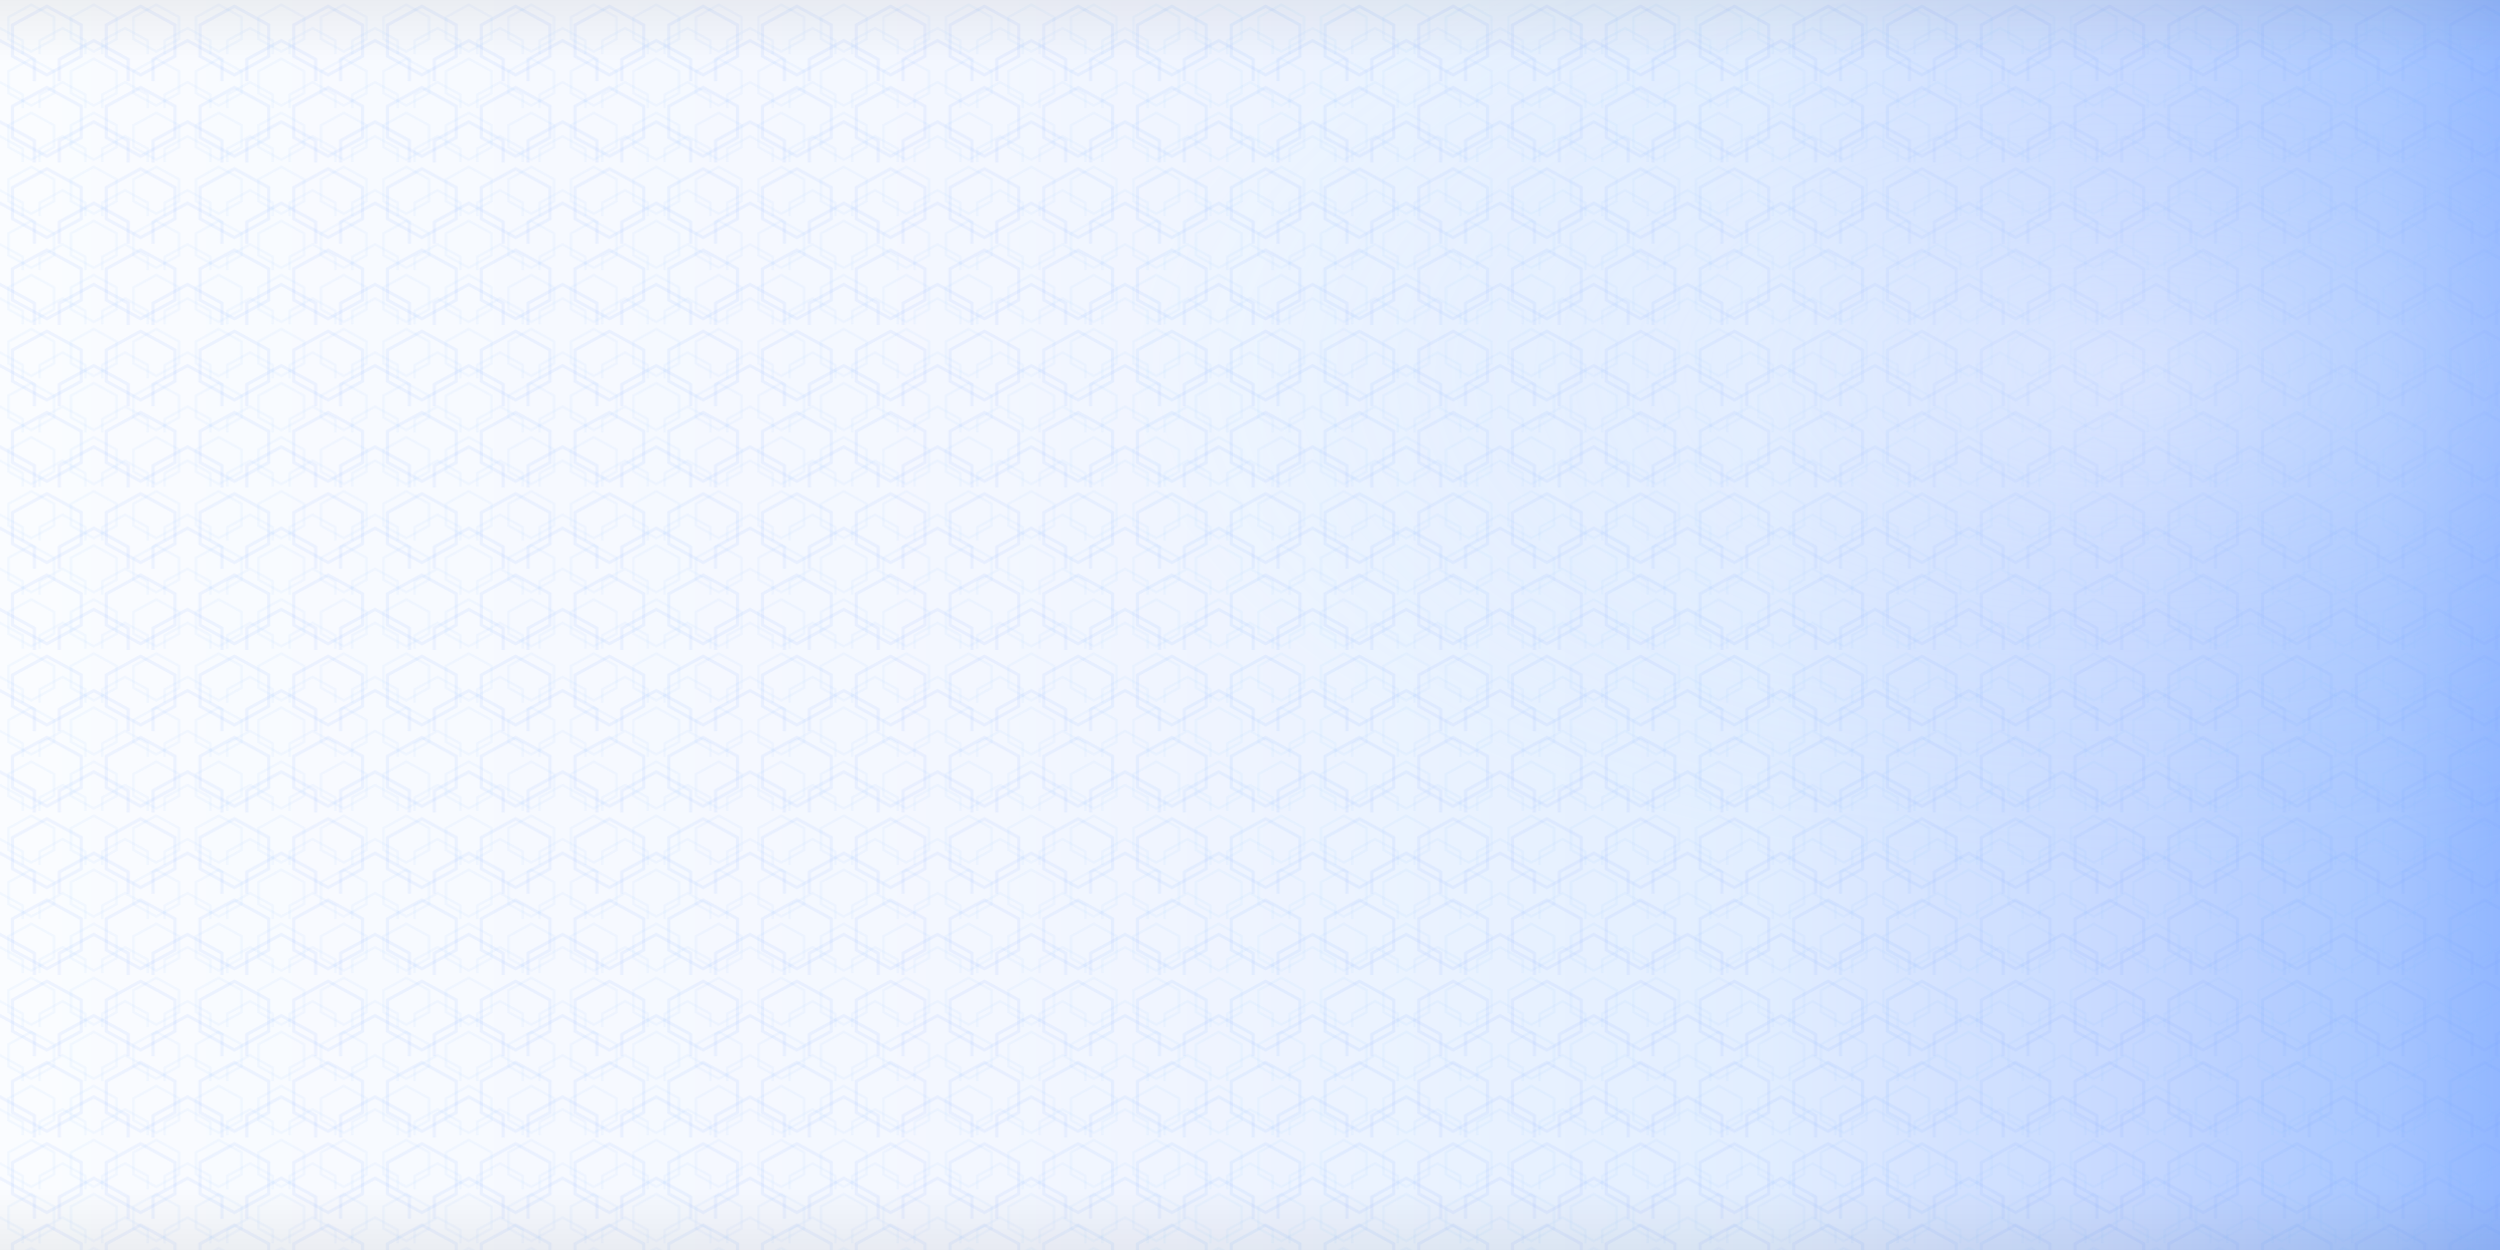
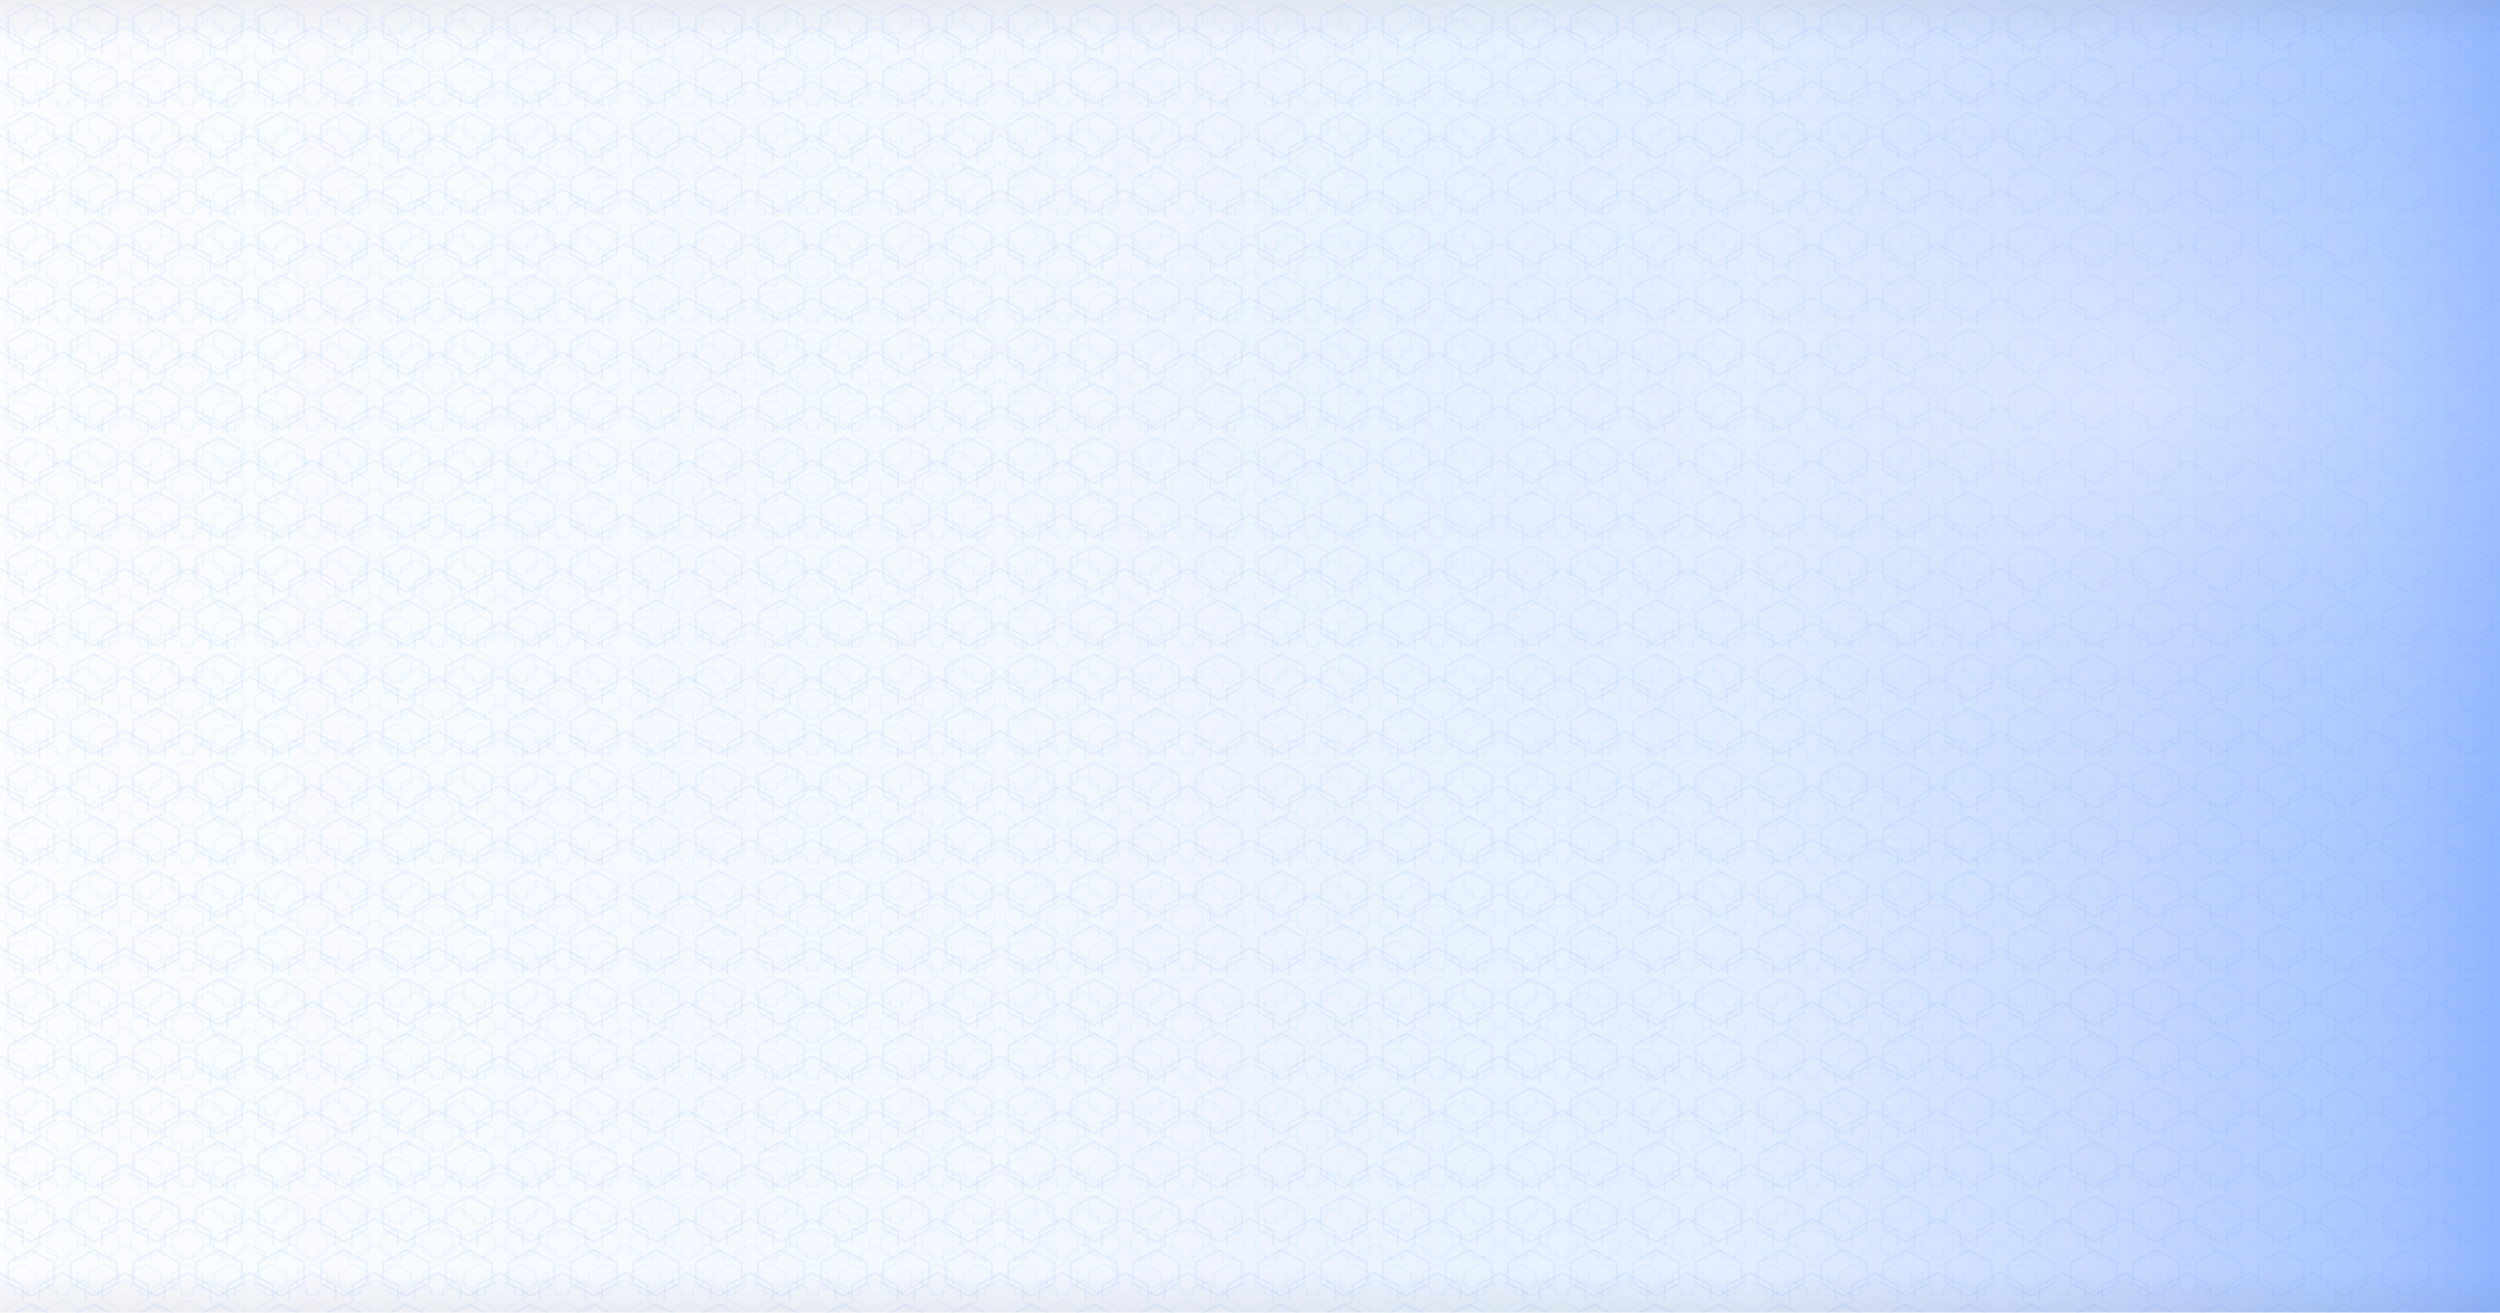
- <svg xmlns="http://www.w3.org/2000/svg" width="800" height="400" viewBox="0 0 800 400">
+ <svg xmlns="http://www.w3.org/2000/svg" width="1200" height="630" viewBox="0 0 1200 630">
  <defs>
    <linearGradient id="backgroundGradient" x1="0%" y1="0%" x2="100%" y2="0%">
      <stop offset="0%" style="stop-color:#ffffff;stop-opacity:1" />
      <stop offset="40%" style="stop-color:#f8faff;stop-opacity:1" />
      <stop offset="70%" style="stop-color:#e6f0ff;stop-opacity:1" />
      <stop offset="85%" style="stop-color:#c8d9ff;stop-opacity:1" />
      <stop offset="95%" style="stop-color:#a8c6ff;stop-opacity:1" />
      <stop offset="100%" style="stop-color:#8fb4ff;stop-opacity:1" />
    </linearGradient>
    <pattern id="hexagonPattern" x="0" y="0" width="30" height="26" patternUnits="userSpaceOnUse">
      <path d="M15,2 L26,8 L26,18 L15,24 L4,18 L4,8 Z" fill="none" stroke="rgba(100,150,255,0.15)" stroke-width="1" />
      <path d="M0,13 L11,19 L11,29 L0,35 L-11,29 L-11,19 Z" fill="none" stroke="rgba(100,150,255,0.15)" stroke-width="1" />
      <path d="M30,13 L41,19 L41,29 L30,35 L19,29 L19,19 Z" fill="none" stroke="rgba(100,150,255,0.15)" stroke-width="1" />
    </pattern>
    <pattern id="hexagonPatternDense" x="0" y="0" width="20" height="17.3" patternUnits="userSpaceOnUse">
      <path d="M10,1.5 L17.3,5.5 L17.3,12.5 L10,16.5 L2.7,12.5 L2.7,5.5 Z" fill="none" stroke="rgba(120,180,255,0.08)" stroke-width="0.8" />
      <path d="M0,9 L7.3,13 L7.3,20 L0,24 L-7.3,20 L-7.3,13 Z" fill="none" stroke="rgba(120,180,255,0.08)" stroke-width="0.8" />
      <path d="M20,9 L27.3,13 L27.3,20 L20,24 L12.7,20 L12.7,13 Z" fill="none" stroke="rgba(120,180,255,0.08)" stroke-width="0.8" />
    </pattern>
    <radialGradient id="lightEffect" cx="85%" cy="30%" r="40%">
      <stop offset="0%" style="stop-color:rgba(255,255,255,0.3);stop-opacity:1" />
      <stop offset="50%" style="stop-color:rgba(200,220,255,0.15);stop-opacity:1" />
      <stop offset="100%" style="stop-color:rgba(150,200,255,0.05);stop-opacity:1" />
    </radialGradient>
  </defs>
-   <rect width="800" height="400" fill="url(#backgroundGradient)" />
-   <rect width="800" height="400" fill="url(#hexagonPattern)" opacity="0.6" />
-   <rect width="800" height="400" fill="url(#hexagonPatternDense)" opacity="0.8" />
-   <rect width="800" height="400" fill="url(#lightEffect)" />
-   <rect x="0" y="0" width="800" height="20" fill="url(#topShadow)" />
-   <rect x="0" y="380" width="800" height="20" fill="url(#bottomShadow)" />
+   <rect width="1200" height="630" fill="url(#backgroundGradient)" />
+   <rect width="1200" height="630" fill="url(#hexagonPattern)" opacity="0.6" />
+   <rect width="1200" height="630" fill="url(#hexagonPatternDense)" opacity="0.8" />
+   <rect width="1200" height="630" fill="url(#lightEffect)" />
+   <rect x="0" y="0" width="1200" height="20" fill="url(#topShadow)" />
+   <rect x="0" y="610" width="1200" height="20" fill="url(#bottomShadow)" />
  <defs>
    <linearGradient id="topShadow" x1="0%" y1="0%" x2="0%" y2="100%">
      <stop offset="0%" style="stop-color:rgba(0,0,0,0.05);stop-opacity:1" />
      <stop offset="100%" style="stop-color:rgba(0,0,0,0);stop-opacity:1" />
    </linearGradient>
    <linearGradient id="bottomShadow" x1="0%" y1="0%" x2="0%" y2="100%">
      <stop offset="0%" style="stop-color:rgba(0,0,0,0);stop-opacity:1" />
      <stop offset="100%" style="stop-color:rgba(0,0,0,0.05);stop-opacity:1" />
    </linearGradient>
  </defs>
</svg>
